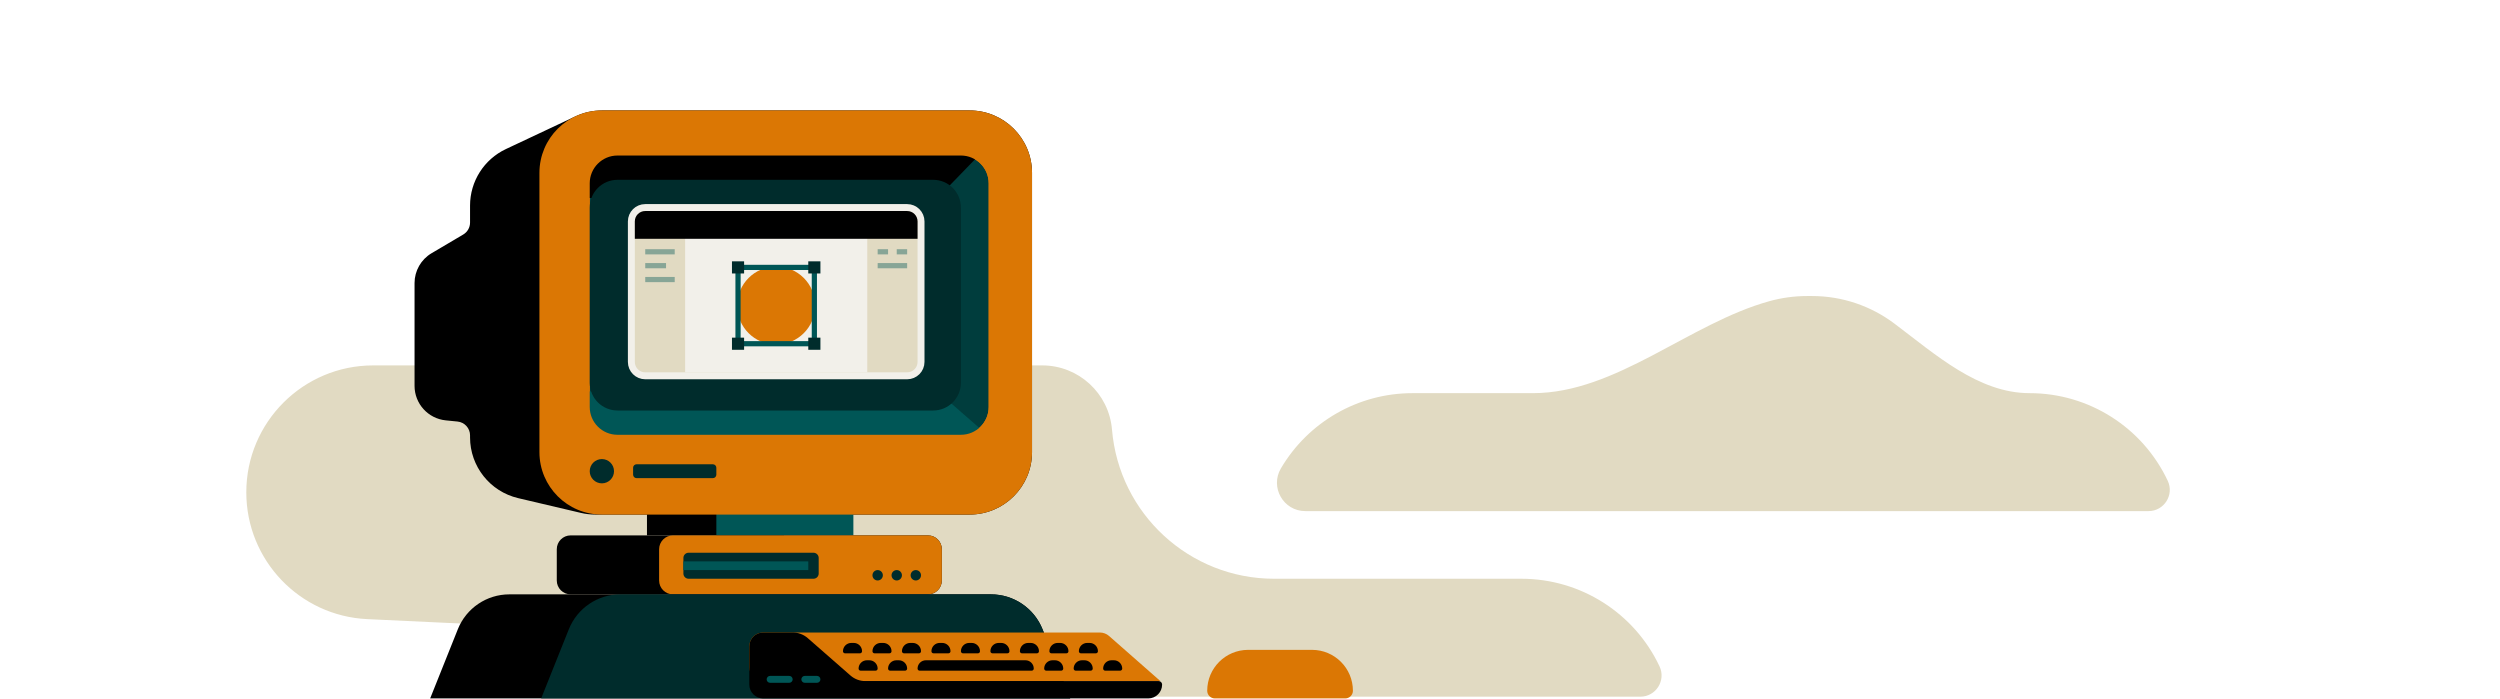
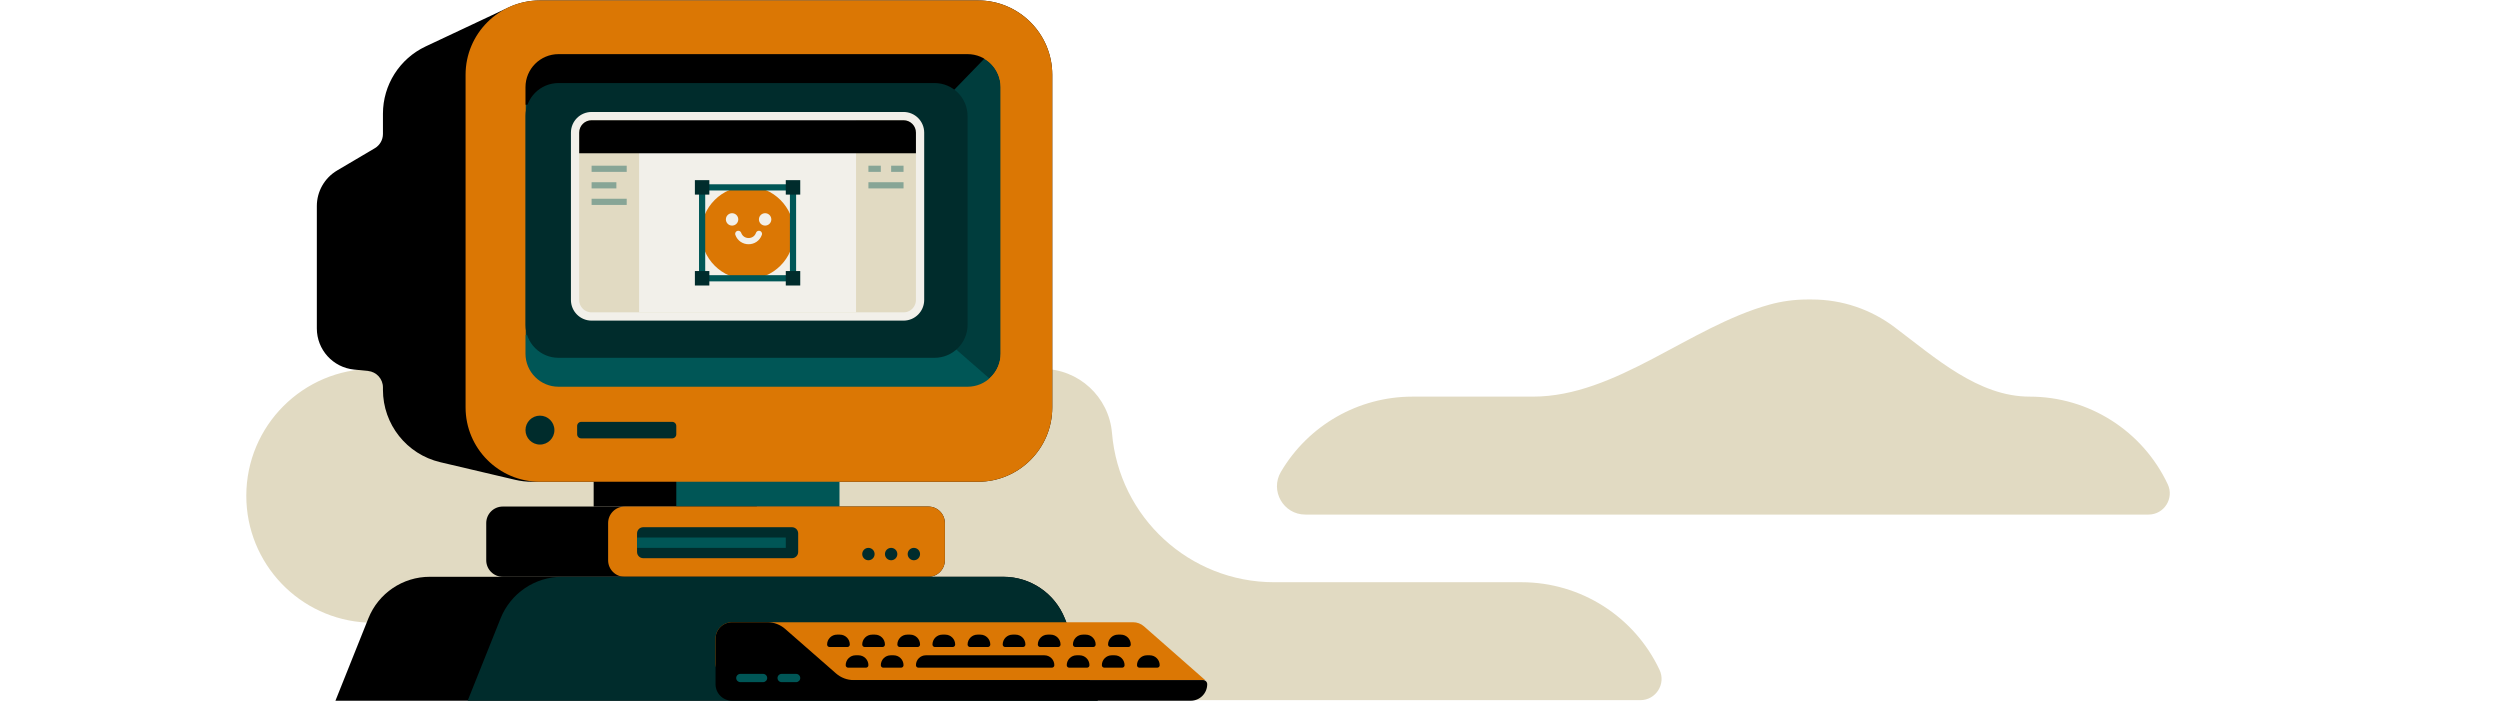
- <svg xmlns="http://www.w3.org/2000/svg" width="1081" height="302" viewBox="0 0 1081 302" fill="none">
-   <path fill-rule="evenodd" clip-rule="evenodd" d="M819.135 139.913C836.88 153.256 855.414 170 877.616 170V170C903.182 170 926.448 184.765 937.334 207.898V207.898C940.202 213.993 935.755 221 929.019 221H564.421C554.945 221 549.056 210.704 553.861 202.537V202.537C565.719 182.378 587.36 170 610.748 170H662.821C698.83 170 730.42 139.819 765.126 130.216C770.354 128.77 775.843 128 781.484 128H783.452C796.756 128 809.148 132.403 819.135 139.913ZM161.386 158C131.073 158 106.5 182.574 106.5 212.886C106.5 242.196 129.529 266.334 158.806 267.712L330.591 275.796C333.959 275.954 335.821 279.88 334.111 282.787V282.787V282.787C329.306 290.954 335.195 301.25 344.671 301.25H709.269C716.005 301.25 720.452 294.243 717.584 288.148V288.148C706.698 265.015 683.432 250.25 657.866 250.25H550.955C514.367 250.25 483.883 222.215 480.827 185.755V185.755C479.511 170.065 466.393 158 450.648 158H161.386Z" fill="#E1DAC2" />
-   <path fill-rule="evenodd" clip-rule="evenodd" d="M218.753 64.454C209.29 68.908 203.25 78.426 203.25 88.884V96.241C203.25 98.363 202.128 100.328 200.301 101.407L186.623 109.485C182.054 112.183 179.25 117.094 179.25 122.401V166.842C179.25 174.546 185.087 180.998 192.752 181.767L197.849 182.278C200.915 182.586 203.25 185.167 203.25 188.248V189.116C203.25 201.645 211.869 212.528 224.066 215.398L251.199 221.782C253.226 222.259 255.301 222.5 257.383 222.5H419.25C434.161 222.5 446.25 210.412 446.25 195.5V74.75C446.25 59.838 434.161 47.75 419.25 47.75H260.285C256.311 47.75 252.385 48.627 248.789 50.32L218.753 64.454Z" fill="black" />
-   <rect x="279.75" y="210.5" width="59.25" height="21" fill="black" />
-   <rect x="309.75" y="210.5" width="59.25" height="21" fill="#005656" />
-   <rect x="233.25" y="47.75" width="213" height="174.75" rx="27" fill="#DB7704" />
-   <mask id="mask0_1578_5790" style="mask-type:alpha" maskUnits="userSpaceOnUse" x="255" y="67" width="173" height="121">
-     <rect x="255" y="67.25" width="172.5" height="120.75" rx="12" fill="black" />
+ <svg xmlns="http://www.w3.org/2000/svg" width="1081" height="303" viewBox="0 0 1081 303" fill="none">
+   <path fill-rule="evenodd" clip-rule="evenodd" d="M819.135 141.413C836.88 154.756 855.414 171.5 877.616 171.5V171.5C903.182 171.5 926.448 186.265 937.334 209.398V209.398C940.202 215.493 935.755 222.5 929.019 222.5H564.421C554.945 222.5 549.056 212.204 553.861 204.037V204.037C565.719 183.878 587.36 171.5 610.748 171.5H662.821C698.83 171.5 730.42 141.319 765.126 131.716C770.354 130.27 775.843 129.5 781.484 129.5H783.452C796.756 129.5 809.148 133.903 819.135 141.413ZM161.386 159.5C131.073 159.5 106.5 184.074 106.5 214.386C106.5 243.696 129.529 267.834 158.806 269.212L330.591 277.296C333.959 277.454 335.821 281.38 334.111 284.287V284.287V284.287C329.306 292.454 335.195 302.75 344.671 302.75H709.269C716.005 302.75 720.452 295.743 717.584 289.648V289.648C706.698 266.515 683.432 251.75 657.866 251.75H550.955C514.367 251.75 483.883 223.715 480.827 187.255V187.255C479.511 171.565 466.393 159.5 450.648 159.5H161.386Z" fill="#E1DAC2" />
+   <path fill-rule="evenodd" clip-rule="evenodd" d="M184.05 20.076C172.779 25.38 165.585 36.716 165.585 49.173V57.935C165.585 60.463 164.249 62.802 162.072 64.088L145.781 73.709C140.339 76.922 137 82.772 137 89.092V142.023C137 151.199 143.951 158.883 153.082 159.799L159.152 160.408C162.804 160.774 165.585 163.848 165.585 167.518V168.551C165.585 183.474 175.851 196.436 190.377 199.854L222.694 207.458C225.108 208.026 227.58 208.313 230.059 208.313H422.847C440.607 208.313 455.005 193.916 455.005 176.155V32.339C455.005 14.578 440.607 0.181 422.847 0.181H233.516C228.782 0.181 224.106 1.226 219.823 3.242L184.05 20.076Z" fill="black" />
+   <rect x="256.698" y="194.021" width="70.568" height="25.012" fill="black" />
+   <rect x="292.429" y="194.021" width="70.568" height="25.012" fill="#005656" />
+   <rect x="201.316" y="0.181" width="253.689" height="208.132" rx="32.158" fill="#DB7704" />
+   <mask id="mask0_1578_5790" style="mask-type:alpha" maskUnits="userSpaceOnUse" x="227" y="23" width="206" height="145">
+     <rect x="227.22" y="23.406" width="205.452" height="143.817" rx="14.292" fill="black" />
  </mask>
  <g mask="url(#mask0_1578_5790)">
-     <rect x="255" y="67.25" width="172.5" height="120.75" rx="12" fill="#003D3D" />
-     <path d="M405.375 169.25L429 189.875H253.5V169.25H405.375Z" fill="#005656" />
-     <path d="M405.375 85.625L429 61.25H253.5V85.625H405.375Z" fill="black" />
+     <rect x="227.22" y="23.406" width="205.452" height="143.817" rx="14.292" fill="#003D3D" />
+     <path d="M406.321 144.891L434.459 169.456H225.434V144.891H406.321Z" fill="#005656" />
+     <path d="M406.321 45.291L434.459 16.26H225.434V45.291H406.321Z" fill="black" />
  </g>
-   <path d="M255 89.75C255 83.123 260.373 77.75 267 77.75H403.5C410.127 77.75 415.5 83.123 415.5 89.75V165.5C415.5 172.127 410.127 177.5 403.5 177.5H267C260.373 177.5 255 172.127 255 165.5V89.75Z" fill="#002C2C" />
-   <rect x="273.75" y="200.75" width="36" height="6" rx="1.5" fill="#002C2C" />
-   <circle cx="260.25" cy="203.75" r="5.25" fill="#002C2C" />
-   <path d="M240.75 237.5C240.75 234.186 243.436 231.5 246.75 231.5H401.25C404.564 231.5 407.25 234.186 407.25 237.5V251C407.25 254.314 404.564 257 401.25 257H246.75C243.436 257 240.75 254.314 240.75 251V237.5Z" fill="black" />
-   <path d="M285 237.5C285 234.186 287.686 231.5 291 231.5H401.25C404.564 231.5 407.25 234.186 407.25 237.5V251C407.25 254.314 404.564 257 401.25 257H291C287.686 257 285 254.314 285 251V237.5Z" fill="#DB7704" />
-   <rect x="295.5" y="239" width="58.5" height="11.25" rx="2.25" fill="#002C2C" />
-   <path d="M295.5 242.75H349.5V246.5H295.5V242.75Z" fill="#005656" />
-   <path d="M197.965 272.087C201.61 262.975 210.435 257 220.249 257H428.501C438.315 257 447.14 262.975 450.785 272.087L462.75 302H186L197.965 272.087Z" fill="black" />
-   <path d="M245.965 272.087C249.61 262.975 258.435 257 268.249 257H428.501C438.315 257 447.14 262.975 450.785 272.087L462.75 302H234L245.965 272.087Z" fill="#002C2C" />
-   <circle cx="379.5" cy="248.75" r="2.25" fill="#002C2C" />
-   <circle cx="387.75" cy="248.75" r="2.25" fill="#002C2C" />
-   <circle cx="396" cy="248.75" r="2.25" fill="#002C2C" />
-   <rect x="273" y="89.75" width="125.25" height="72.75" rx="6" fill="#E1DAC2" stroke="#F2F0EA" stroke-width="3" />
-   <rect x="296.25" y="91.25" width="78.75" height="69.75" fill="#F2F0EA" />
-   <path d="M274.5 95.75C274.5 93.265 276.515 91.25 279 91.25H392.25C394.735 91.25 396.75 93.265 396.75 95.75V103.25H274.5V95.75Z" fill="black" />
-   <rect x="318.75" y="115.25" width="33.75" height="33.75" rx="16.875" fill="#DB7704" />
-   <rect x="319.125" y="115.625" width="33" height="33" stroke="#005656" stroke-width="2.25" />
-   <rect x="316.5" y="113" width="5.25" height="5.25" fill="#002C2C" />
-   <rect x="316.5" y="146" width="5.25" height="5.25" fill="#002C2C" />
-   <rect x="349.5" y="113" width="5.25" height="5.25" fill="#002C2C" />
-   <rect x="349.5" y="146" width="5.25" height="5.25" fill="#002C2C" />
-   <line x1="279" y1="108.875" x2="291.75" y2="108.875" stroke="#005656" stroke-opacity="0.4" stroke-width="2.25" />
-   <path d="M379.5 108.875H384" stroke="#005656" stroke-opacity="0.4" stroke-width="2.25" />
-   <path d="M387.75 108.875H392.25" stroke="#005656" stroke-opacity="0.4" stroke-width="2.25" />
-   <line x1="379.5" y1="114.875" x2="392.25" y2="114.875" stroke="#005656" stroke-opacity="0.4" stroke-width="2.25" />
-   <path d="M279 114.875H288" stroke="#005656" stroke-opacity="0.4" stroke-width="2.25" />
-   <line x1="279" y1="120.875" x2="291.75" y2="120.875" stroke="#005656" stroke-opacity="0.4" stroke-width="2.25" />
-   <path d="M522 298.684C522 288.917 529.917 281 539.684 281H567.316C577.083 281 585 288.917 585 298.684V298.684C585 300.515 583.515 302 581.684 302H525.316C523.485 302 522 300.515 522 298.684V298.684Z" fill="#DB7704" />
-   <path d="M324 279.5C324 276.186 326.686 273.5 330 273.5H475.589C477.047 273.5 478.455 274.031 479.55 274.993L501.75 294.5H330C326.686 294.5 324 291.814 324 288.5V279.5Z" fill="#DB7704" />
-   <path fill-rule="evenodd" clip-rule="evenodd" d="M330 273.5C326.686 273.5 324 276.186 324 279.5V294.5C324 294.5 324 294.5 324 294.5V294.5C324 294.5 324 294.5 324 294.5V296C324 299.314 326.686 302 330 302H496.5C499.814 302 502.5 299.314 502.5 296V296C502.5 295.172 501.828 294.5 501 294.5H374.163C371.802 294.5 369.52 293.643 367.743 292.088L349.257 275.912C347.48 274.357 345.198 273.5 342.837 273.5H330Z" fill="black" />
-   <path d="M364.5 281.6C364.5 279.612 366.112 278 368.1 278H369.15C371.138 278 372.75 279.612 372.75 281.6V281.6C372.75 282.097 372.347 282.5 371.85 282.5H365.4C364.903 282.5 364.5 282.097 364.5 281.6V281.6Z" fill="black" />
-   <path d="M377.25 281.6C377.25 279.612 378.862 278 380.85 278H381.9C383.888 278 385.5 279.612 385.5 281.6V281.6C385.5 282.097 385.097 282.5 384.6 282.5H378.15C377.653 282.5 377.25 282.097 377.25 281.6V281.6Z" fill="black" />
-   <path d="M390 281.6C390 279.612 391.612 278 393.6 278H394.65C396.638 278 398.25 279.612 398.25 281.6V281.6C398.25 282.097 397.847 282.5 397.35 282.5H390.9C390.403 282.5 390 282.097 390 281.6V281.6Z" fill="black" />
-   <path d="M402.75 281.6C402.75 279.612 404.362 278 406.35 278H407.4C409.388 278 411 279.612 411 281.6V281.6C411 282.097 410.597 282.5 410.1 282.5H403.65C403.153 282.5 402.75 282.097 402.75 281.6V281.6Z" fill="black" />
-   <path d="M415.5 281.6C415.5 279.612 417.112 278 419.1 278H420.15C422.138 278 423.75 279.612 423.75 281.6V281.6C423.75 282.097 423.347 282.5 422.85 282.5H416.4C415.903 282.5 415.5 282.097 415.5 281.6V281.6Z" fill="black" />
-   <path d="M428.25 281.6C428.25 279.612 429.862 278 431.85 278H432.9C434.888 278 436.5 279.612 436.5 281.6V281.6C436.5 282.097 436.097 282.5 435.6 282.5H429.15C428.653 282.5 428.25 282.097 428.25 281.6V281.6Z" fill="black" />
-   <path d="M441 281.6C441 279.612 442.612 278 444.6 278H445.65C447.638 278 449.25 279.612 449.25 281.6V281.6C449.25 282.097 448.847 282.5 448.35 282.5H441.9C441.403 282.5 441 282.097 441 281.6V281.6Z" fill="black" />
-   <path d="M453.75 281.6C453.75 279.612 455.362 278 457.35 278H458.4C460.388 278 462 279.612 462 281.6V281.6C462 282.097 461.597 282.5 461.1 282.5H454.65C454.153 282.5 453.75 282.097 453.75 281.6V281.6Z" fill="black" />
-   <path d="M466.5 281.6C466.5 279.612 468.112 278 470.1 278H471.15C473.138 278 474.75 279.612 474.75 281.6V281.6C474.75 282.097 474.347 282.5 473.85 282.5H467.4C466.903 282.5 466.5 282.097 466.5 281.6V281.6Z" fill="black" />
-   <path d="M371.25 289.1C371.25 287.112 372.862 285.5 374.85 285.5H375.9C377.888 285.5 379.5 287.112 379.5 289.1V289.1C379.5 289.597 379.097 290 378.6 290H372.15C371.653 290 371.25 289.597 371.25 289.1V289.1Z" fill="black" />
-   <path d="M384 289.1C384 287.112 385.612 285.5 387.6 285.5H388.65C390.638 285.5 392.25 287.112 392.25 289.1V289.1C392.25 289.597 391.847 290 391.35 290H384.9C384.403 290 384 289.597 384 289.1V289.1Z" fill="black" />
-   <path d="M396.75 289.1C396.75 287.112 398.362 285.5 400.35 285.5H443.4C445.388 285.5 447 287.112 447 289.1V289.1C447 289.597 446.597 290 446.1 290H397.65C397.153 290 396.75 289.597 396.75 289.1V289.1Z" fill="black" />
-   <path d="M451.5 289.1C451.5 287.112 453.112 285.5 455.1 285.5H456.15C458.138 285.5 459.75 287.112 459.75 289.1V289.1C459.75 289.597 459.347 290 458.85 290H452.4C451.903 290 451.5 289.597 451.5 289.1V289.1Z" fill="black" />
-   <path d="M464.25 289.1C464.25 287.112 465.862 285.5 467.85 285.5H468.9C470.888 285.5 472.5 287.112 472.5 289.1V289.1C472.5 289.597 472.097 290 471.6 290H465.15C464.653 290 464.25 289.597 464.25 289.1V289.1Z" fill="black" />
-   <path d="M477 289.1C477 287.112 478.612 285.5 480.6 285.5H481.65C483.638 285.5 485.25 287.112 485.25 289.1V289.1C485.25 289.597 484.847 290 484.35 290H477.9C477.403 290 477 289.597 477 289.1V289.1Z" fill="black" />
-   <rect x="331.5" y="292.25" width="11.25" height="3" rx="1.5" fill="#005656" />
-   <path d="M346.5 293.75C346.5 292.922 347.172 292.25 348 292.25H353.25C354.078 292.25 354.75 292.922 354.75 293.75V293.75C354.75 294.578 354.078 295.25 353.25 295.25H348C347.172 295.25 346.5 294.578 346.5 293.75V293.75Z" fill="#005656" />
+   <path d="M227.22 50.204C227.22 42.31 233.619 35.912 241.513 35.912H404.088C411.982 35.912 418.38 42.31 418.38 50.204V140.424C418.38 148.318 411.982 154.717 404.088 154.717H241.513C233.619 154.717 227.22 148.318 227.22 140.424V50.204Z" fill="#002C2C" />
+   <rect x="249.552" y="182.409" width="42.877" height="7.146" rx="1.787" fill="#002C2C" />
+   <circle cx="233.473" cy="185.981" r="6.253" fill="#002C2C" />
+   <path d="M210.248 226.178C210.248 222.232 213.448 219.032 217.394 219.032H401.408C405.355 219.032 408.555 222.232 408.555 226.178V242.257C408.555 246.204 405.355 249.403 401.408 249.403H217.394C213.448 249.403 210.248 246.204 210.248 242.257V226.178Z" fill="black" />
+   <path d="M262.951 226.178C262.951 222.232 266.151 219.032 270.097 219.032H401.408C405.355 219.032 408.555 222.232 408.555 226.178V242.257C408.555 246.204 405.355 249.403 401.408 249.403H270.097C266.151 249.403 262.951 246.204 262.951 242.257V226.178Z" fill="#DB7704" />
+   <rect x="275.457" y="227.965" width="69.675" height="13.399" rx="2.68" fill="#002C2C" />
+   <path d="M275.457 232.432H339.773V236.898H275.457V232.432Z" fill="#005656" />
+   <path d="M159.291 267.372C163.632 256.519 174.142 249.403 185.831 249.403H433.865C445.554 249.403 456.065 256.52 460.406 267.372L474.657 303H145.039L159.291 267.372Z" fill="black" />
+   <path d="M216.46 267.372C220.801 256.519 231.312 249.403 243 249.403H433.865C445.554 249.403 456.065 256.52 460.406 267.372L474.657 303H202.209L216.46 267.372Z" fill="#002C2C" />
+   <circle cx="375.503" cy="239.578" r="2.68" fill="#002C2C" />
+   <circle cx="385.329" cy="239.578" r="2.68" fill="#002C2C" />
+   <circle cx="395.155" cy="239.578" r="2.68" fill="#002C2C" />
+   <rect x="248.659" y="50.204" width="149.176" height="86.647" rx="7.146" fill="#E1DAC2" stroke="#F2F0EA" stroke-width="3.573" />
+   <rect x="276.35" y="51.991" width="93.793" height="83.074" fill="#F2F0EA" />
+   <path d="M250.445 57.35C250.445 54.39 252.845 51.991 255.805 51.991H390.689C393.649 51.991 396.049 54.39 396.049 57.35V66.283H250.445V57.35Z" fill="black" />
+   <rect x="303.148" y="80.575" width="40.197" height="40.197" rx="20.099" fill="#DB7704" />
+   <circle cx="316.548" cy="94.868" r="2.68" fill="#F2F0EA" />
+   <circle cx="330.84" cy="94.868" r="2.68" fill="#F2F0EA" />
+   <rect x="303.595" y="81.022" width="39.304" height="39.304" stroke="#005656" stroke-width="2.68" />
+   <rect x="300.469" y="77.895" width="6.253" height="6.253" fill="#002C2C" />
+   <rect x="300.469" y="117.2" width="6.253" height="6.253" fill="#002C2C" />
+   <rect x="339.773" y="77.895" width="6.253" height="6.253" fill="#002C2C" />
+   <rect x="339.773" y="117.2" width="6.253" height="6.253" fill="#002C2C" />
+   <line x1="255.805" y1="72.982" x2="270.991" y2="72.982" stroke="#005656" stroke-opacity="0.4" stroke-width="2.68" />
+   <path d="M375.503 72.982H380.863" stroke="#005656" stroke-opacity="0.4" stroke-width="2.68" />
+   <path d="M385.329 72.982H390.689" stroke="#005656" stroke-opacity="0.4" stroke-width="2.68" />
+   <line x1="375.503" y1="80.129" x2="390.689" y2="80.129" stroke="#005656" stroke-opacity="0.4" stroke-width="2.68" />
+   <path d="M255.805 80.129H266.524" stroke="#005656" stroke-opacity="0.4" stroke-width="2.68" />
+   <line x1="255.805" y1="87.275" x2="270.991" y2="87.275" stroke="#005656" stroke-opacity="0.4" stroke-width="2.68" />
+   <path d="M309.401 276.202C309.401 272.256 312.601 269.056 316.548 269.056H489.949C491.685 269.056 493.361 269.688 494.666 270.834L521.107 294.068H316.548C312.601 294.068 309.401 290.868 309.401 286.922V276.202Z" fill="#DB7704" />
+   <path fill-rule="evenodd" clip-rule="evenodd" d="M316.548 269.056C312.601 269.056 309.401 272.256 309.401 276.202V294.068L309.401 295.854C309.401 299.801 312.601 303 316.548 303H514.854C518.801 303 522 299.801 522 295.854V295.854C522 294.867 521.2 294.068 520.213 294.068H369.147C366.334 294.068 363.617 293.047 361.5 291.194L339.483 271.929C337.366 270.077 334.649 269.056 331.836 269.056H316.548Z" fill="black" />
+   <path d="M357.638 278.703C357.638 276.335 359.558 274.415 361.926 274.415H363.176C365.544 274.415 367.464 276.335 367.464 278.703V278.703C367.464 279.295 366.984 279.775 366.392 279.775H358.71C358.118 279.775 357.638 279.295 357.638 278.703V278.703Z" fill="black" />
+   <path d="M372.824 278.703C372.824 276.335 374.743 274.415 377.111 274.415H378.362C380.73 274.415 382.65 276.335 382.65 278.703V278.703C382.65 279.295 382.17 279.775 381.578 279.775H373.896C373.304 279.775 372.824 279.295 372.824 278.703V278.703Z" fill="black" />
+   <path d="M388.009 278.703C388.009 276.335 389.929 274.415 392.297 274.415H393.548C395.916 274.415 397.835 276.335 397.835 278.703V278.703C397.835 279.295 397.355 279.775 396.763 279.775H389.081C388.489 279.775 388.009 279.295 388.009 278.703V278.703Z" fill="black" />
+   <path d="M403.195 278.703C403.195 276.335 405.115 274.415 407.483 274.415H408.733C411.101 274.415 413.021 276.335 413.021 278.703V278.703C413.021 279.295 412.541 279.775 411.949 279.775H404.267C403.675 279.775 403.195 279.295 403.195 278.703V278.703Z" fill="black" />
+   <path d="M418.381 278.703C418.381 276.335 420.3 274.415 422.668 274.415H423.919C426.287 274.415 428.206 276.335 428.206 278.703V278.703C428.206 279.295 427.727 279.775 427.135 279.775H419.452C418.86 279.775 418.381 279.295 418.381 278.703V278.703Z" fill="black" />
+   <path d="M433.566 278.703C433.566 276.335 435.486 274.415 437.854 274.415H439.104C441.472 274.415 443.392 276.335 443.392 278.703V278.703C443.392 279.295 442.912 279.775 442.32 279.775H434.638C434.046 279.775 433.566 279.295 433.566 278.703V278.703Z" fill="black" />
+   <path d="M448.752 278.703C448.752 276.335 450.671 274.415 453.039 274.415H454.29C456.658 274.415 458.578 276.335 458.578 278.703V278.703C458.578 279.295 458.098 279.775 457.506 279.775H449.824C449.232 279.775 448.752 279.295 448.752 278.703V278.703Z" fill="black" />
+   <path d="M463.937 278.703C463.937 276.335 465.857 274.415 468.225 274.415H469.476C471.844 274.415 473.763 276.335 473.763 278.703V278.703C473.763 279.295 473.283 279.775 472.691 279.775H465.009C464.417 279.775 463.937 279.295 463.937 278.703V278.703Z" fill="black" />
+   <path d="M479.123 278.703C479.123 276.335 481.043 274.415 483.411 274.415H484.661C487.029 274.415 488.949 276.335 488.949 278.703V278.703C488.949 279.295 488.469 279.775 487.877 279.775H480.195C479.603 279.775 479.123 279.295 479.123 278.703V278.703Z" fill="black" />
+   <path d="M365.677 287.636C365.677 285.268 367.597 283.348 369.965 283.348H371.216C373.584 283.348 375.503 285.268 375.503 287.636V287.636C375.503 288.228 375.024 288.708 374.432 288.708H366.749C366.157 288.708 365.677 288.228 365.677 287.636V287.636Z" fill="black" />
+   <path d="M380.863 287.636C380.863 285.268 382.783 283.348 385.151 283.348H386.401C388.769 283.348 390.689 285.268 390.689 287.636V287.636C390.689 288.228 390.209 288.708 389.617 288.708H381.935C381.343 288.708 380.863 288.228 380.863 287.636V287.636Z" fill="black" />
+   <path d="M396.049 287.636C396.049 285.268 397.968 283.348 400.336 283.348H451.61C453.978 283.348 455.898 285.268 455.898 287.636V287.636C455.898 288.228 455.418 288.708 454.826 288.708H397.121C396.529 288.708 396.049 288.228 396.049 287.636V287.636Z" fill="black" />
+   <path d="M461.258 287.636C461.258 285.268 463.177 283.348 465.545 283.348H466.796C469.164 283.348 471.084 285.268 471.084 287.636V287.636C471.084 288.228 470.604 288.708 470.012 288.708H462.329C461.737 288.708 461.258 288.228 461.258 287.636V287.636Z" fill="black" />
+   <path d="M476.443 287.636C476.443 285.268 478.363 283.348 480.731 283.348H481.981C484.349 283.348 486.269 285.268 486.269 287.636V287.636C486.269 288.228 485.789 288.708 485.197 288.708H477.515C476.923 288.708 476.443 288.228 476.443 287.636V287.636Z" fill="black" />
+   <path d="M491.629 287.636C491.629 285.268 493.548 283.348 495.916 283.348H497.167C499.535 283.348 501.455 285.268 501.455 287.636V287.636C501.455 288.228 500.975 288.708 500.383 288.708H492.701C492.109 288.708 491.629 288.228 491.629 287.636V287.636Z" fill="black" />
+   <rect x="318.334" y="291.387" width="13.399" height="3.573" rx="1.787" fill="#005656" />
+   <path d="M336.2 293.174C336.2 292.187 336.999 291.387 337.986 291.387H344.239C345.226 291.387 346.026 292.187 346.026 293.174V293.174C346.026 294.16 345.226 294.96 344.239 294.96H337.986C336.999 294.96 336.2 294.16 336.2 293.174V293.174Z" fill="#005656" />
+   <path d="M319.227 101.121V101.121C320.726 105.317 326.661 105.317 328.16 101.121V101.121" stroke="#F2F0EA" stroke-width="2.68" stroke-linecap="round" />
</svg>
